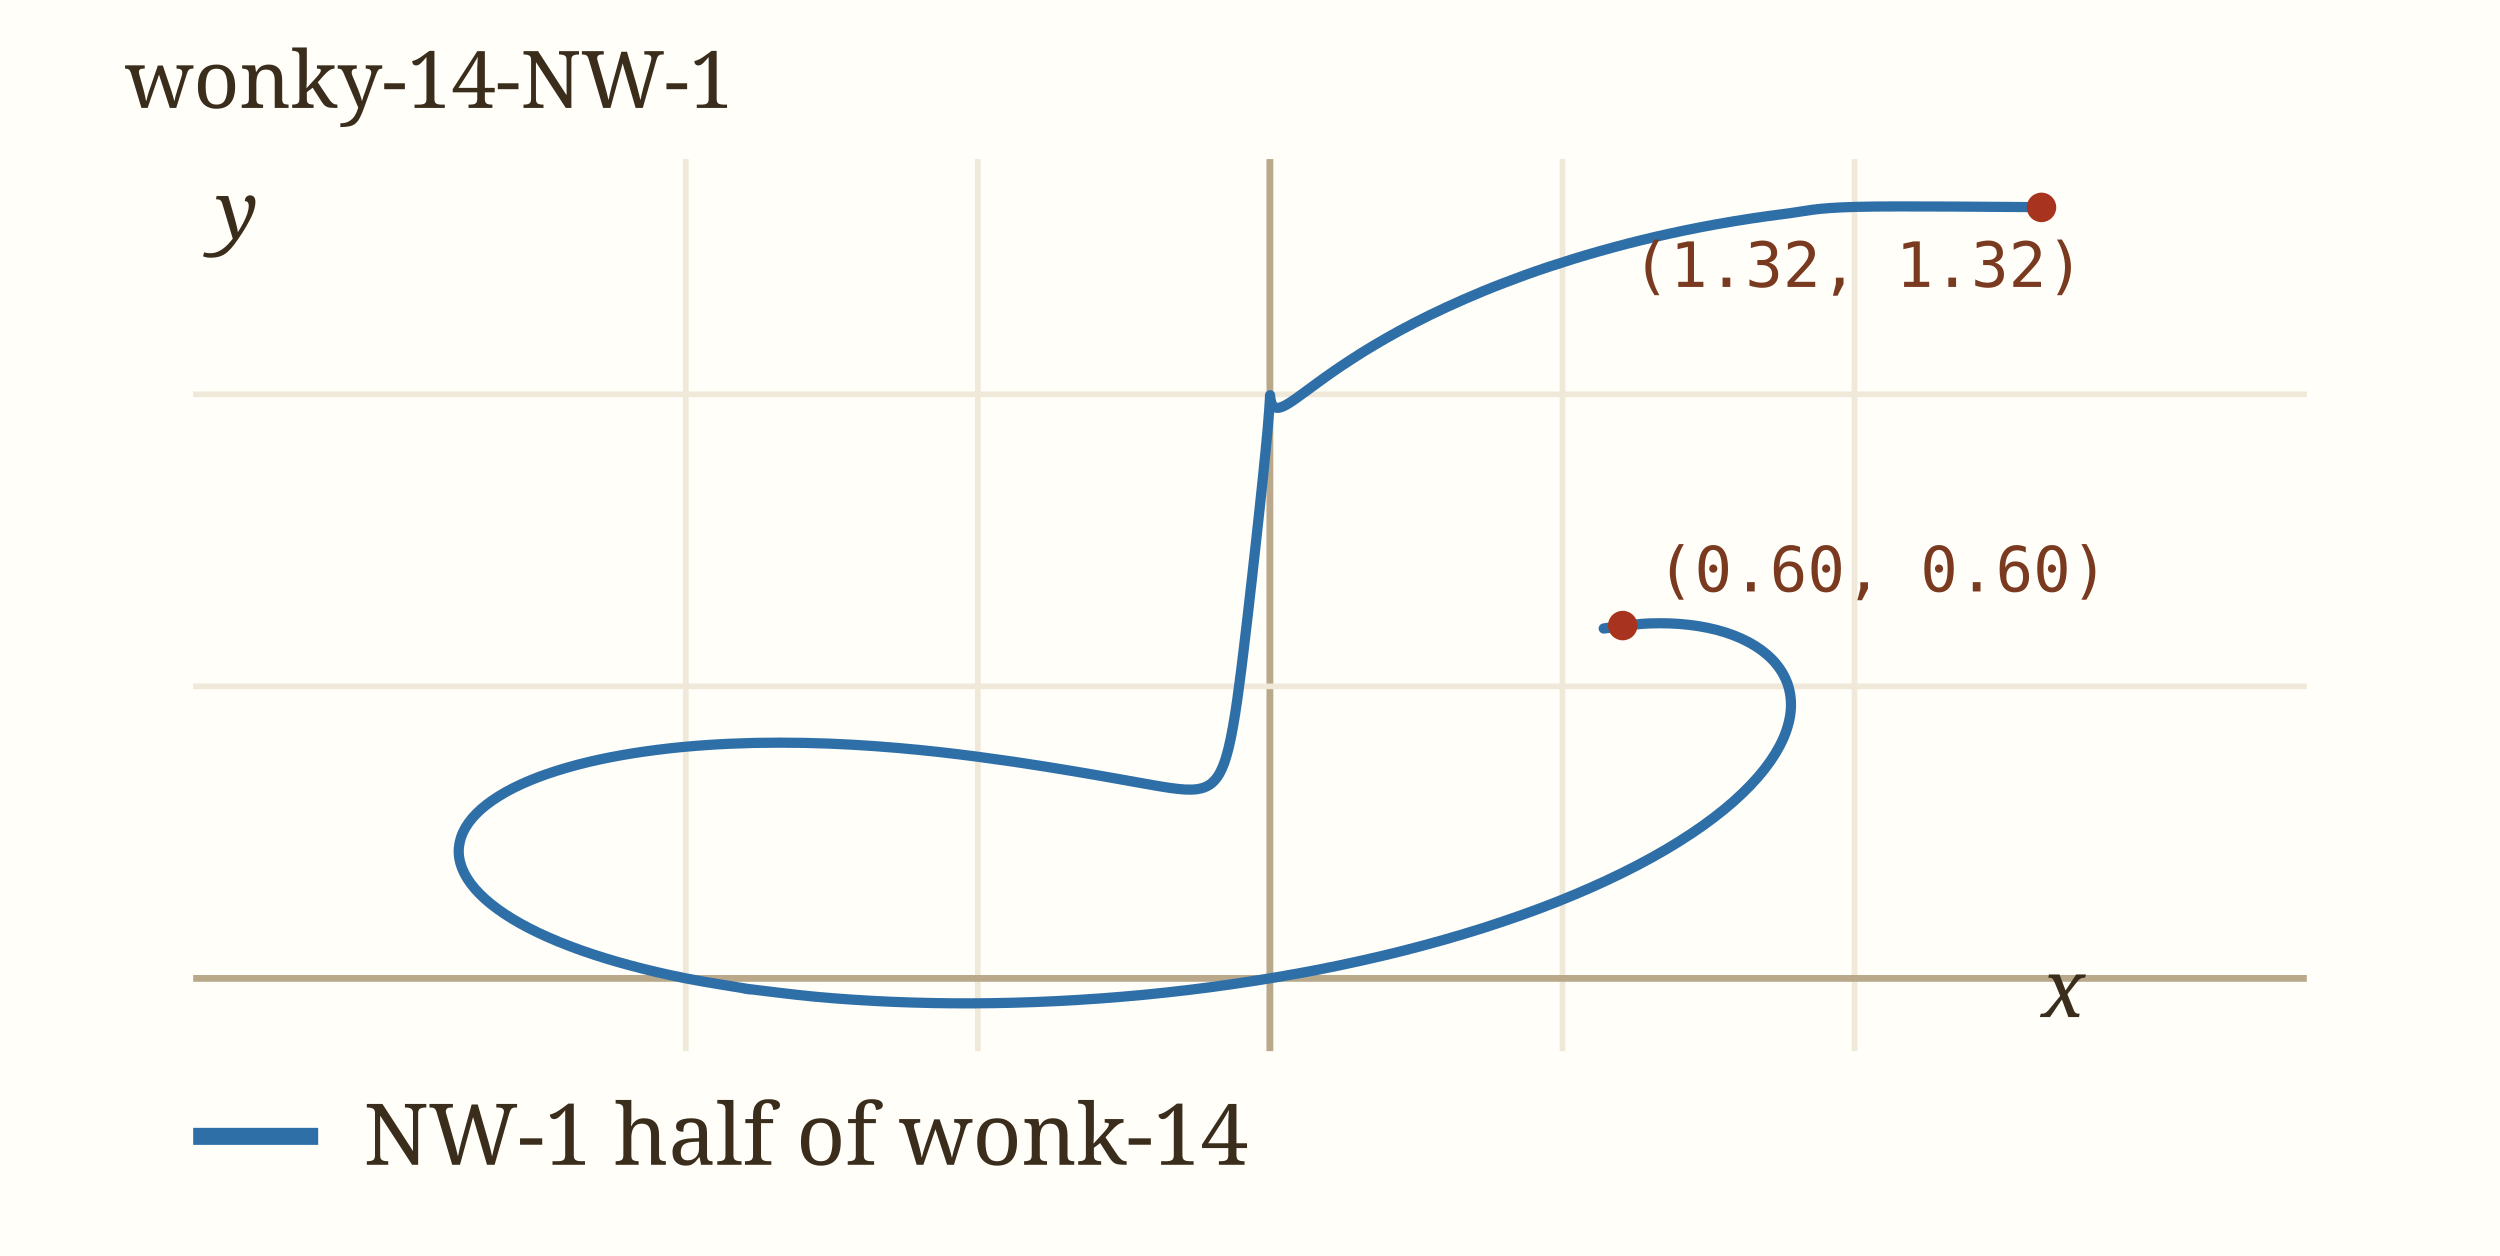
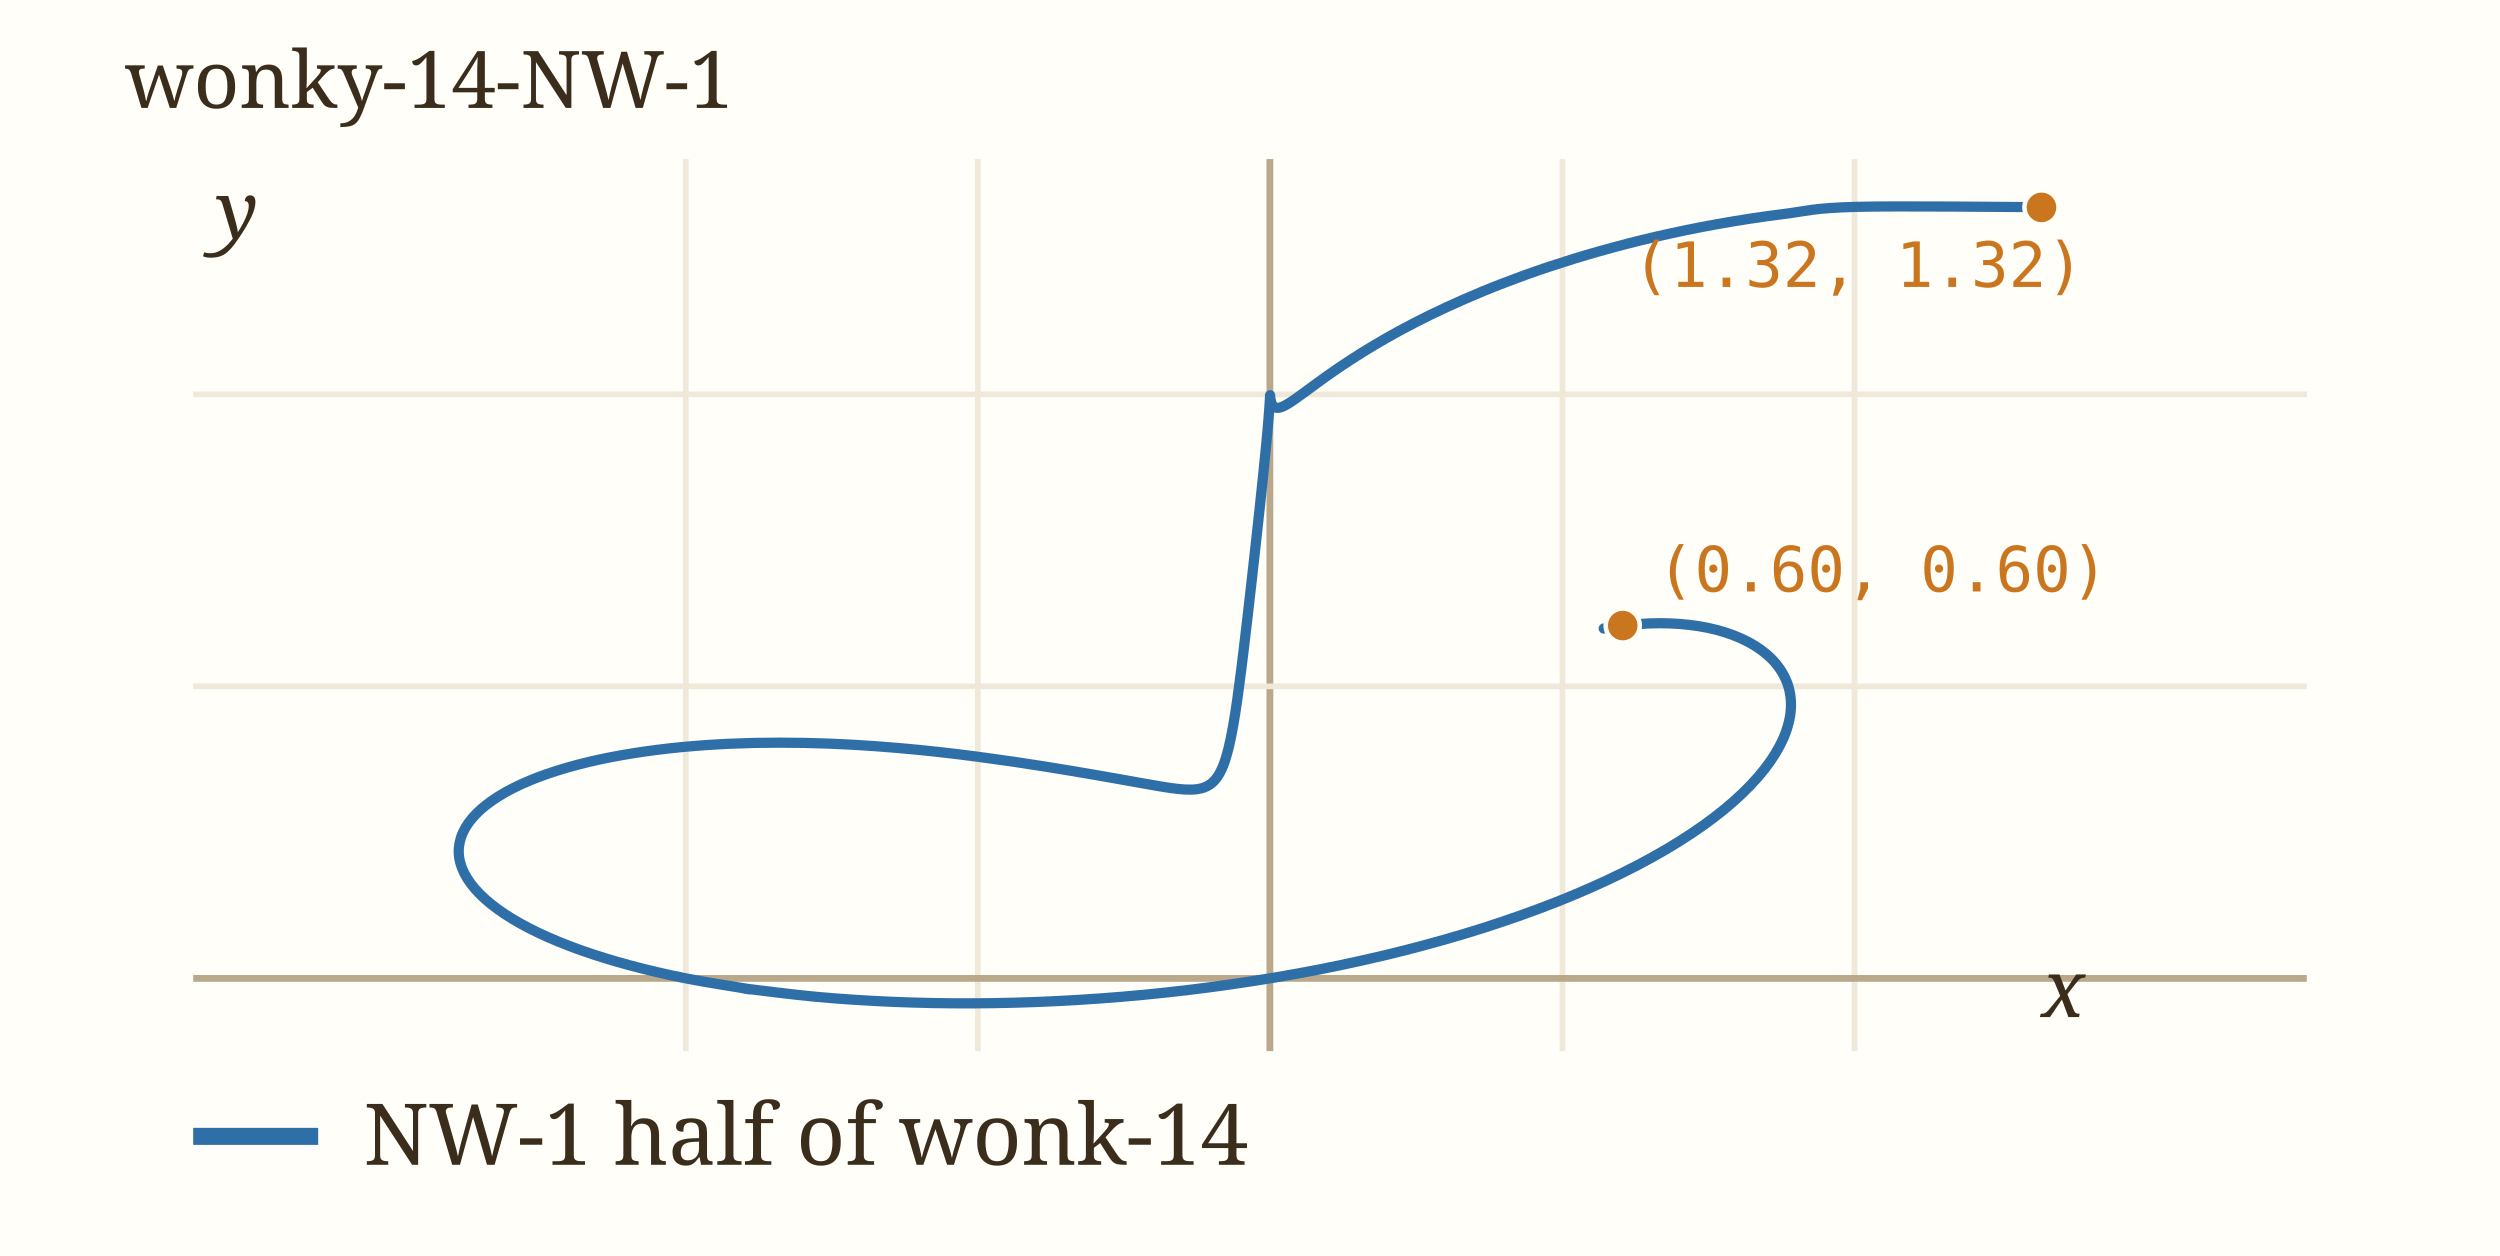
<svg xmlns="http://www.w3.org/2000/svg" viewBox="0 0 440 221" width="440" height="221" role="img" aria-label="wonky-14-NW-1" data-panel="wonky-14-NW-1">
  <rect x="0" y="0" width="440" height="221" fill="#fffef9" />
  <clipPath id="clip-wonky-14-NW-1">
    <rect x="34" y="28" width="372" height="157" />
  </clipPath>
  <g clip-path="url(#clip-wonky-14-NW-1)">
    <line x1="120.7" x2="120.7" y1="28" y2="185" stroke="#f0e8d8" stroke-width="1" />
    <text x="120.7" y="199.0" font-family="ui-monospace, Menlo, monospace" font-size="11" fill="#9c8a6a" text-anchor="middle">-1</text>
    <line x1="172.1" x2="172.1" y1="28" y2="185" stroke="#f0e8d8" stroke-width="1" />
    <text x="172.1" y="199.0" font-family="ui-monospace, Menlo, monospace" font-size="11" fill="#9c8a6a" text-anchor="middle">-0.5</text>
    <line x1="223.5" x2="223.5" y1="28" y2="185" stroke="#b9a98a" stroke-width="1.2" />
    <line x1="275.0" x2="275.0" y1="28" y2="185" stroke="#f0e8d8" stroke-width="1" />
    <text x="275.0" y="199.0" font-family="ui-monospace, Menlo, monospace" font-size="11" fill="#9c8a6a" text-anchor="middle">0.5</text>
    <line x1="326.4" x2="326.4" y1="28" y2="185" stroke="#f0e8d8" stroke-width="1" />
    <text x="326.4" y="199.0" font-family="ui-monospace, Menlo, monospace" font-size="11" fill="#9c8a6a" text-anchor="middle">1</text>
    <line x1="34" x2="406" y1="172.2" y2="172.2" stroke="#b9a98a" stroke-width="1.2" />
    <line x1="34" x2="406" y1="120.8" y2="120.8" stroke="#f0e8d8" stroke-width="1" />
    <text x="28.0" y="124.8" font-family="ui-monospace, Menlo, monospace" font-size="11" fill="#9c8a6a" text-anchor="end">0.5</text>
    <line x1="34" x2="406" y1="69.4" y2="69.4" stroke="#f0e8d8" stroke-width="1" />
    <text x="28.0" y="73.4" font-family="ui-monospace, Menlo, monospace" font-size="11" fill="#9c8a6a" text-anchor="end">1</text>
    <path d="M359.26,36.46 C353.82,36.45 334.17,36.21 326.64,36.41 C319.10,36.61 318.11,37.14 314.05,37.65 C309.99,38.15 306.05,38.77 302.27,39.44 C298.50,40.11 294.86,40.88 291.40,41.67 C287.94,42.47 284.64,43.33 281.50,44.22 C278.37,45.10 275.40,46.03 272.59,46.96 C269.78,47.89 267.15,48.86 264.66,49.81 C262.17,50.76 259.85,51.73 257.67,52.68 C255.49,53.63 253.47,54.58 251.57,55.50 C249.68,56.43 247.93,57.34 246.30,58.22 C244.67,59.11 243.18,59.97 241.78,60.80 C240.39,61.62 239.13,62.42 237.96,63.18 C236.78,63.93 235.72,64.66 234.74,65.33 C233.76,66.00 232.89,66.64 232.08,67.22 C231.27,67.80 230.56,68.34 229.90,68.82 C229.25,69.30 228.67,69.73 228.15,70.09 C227.63,70.46 227.18,70.77 226.77,71.02 C226.36,71.27 226.01,71.45 225.70,71.58 C225.39,71.71 225.13,71.77 224.90,71.79 C224.67,71.80 224.49,71.75 224.33,71.66 C224.17,71.58 224.05,71.43 223.94,71.27 C223.84,71.11 223.77,70.90 223.71,70.70 C223.65,70.50 223.61,70.26 223.58,70.08 C223.56,69.89 223.55,69.69 223.54,69.56 C223.53,69.44 223.53,69.34 223.53,69.35 C223.53,69.36 223.53,69.42 223.53,69.63 C223.52,69.84 223.51,70.13 223.48,70.59 C223.45,71.05 223.42,71.63 223.36,72.39 C223.30,73.15 223.23,74.06 223.14,75.15 C223.04,76.23 222.93,77.48 222.79,78.89 C222.66,80.30 222.50,81.88 222.32,83.58 C222.15,85.29 221.95,87.16 221.74,89.10 C221.53,91.05 221.31,93.14 221.07,95.25 C220.84,97.36 220.59,99.57 220.35,101.75 C220.10,103.94 219.85,106.18 219.60,108.33 C219.35,110.48 219.10,112.65 218.85,114.68 C218.60,116.71 218.36,118.70 218.11,120.53 C217.87,122.36 217.63,124.10 217.38,125.67 C217.13,127.24 216.88,128.68 216.61,129.96 C216.35,131.24 216.07,132.37 215.77,133.34 C215.47,134.32 215.15,135.14 214.79,135.83 C214.44,136.52 214.05,137.06 213.62,137.50 C213.19,137.94 212.73,138.25 212.20,138.48 C211.68,138.72 211.12,138.84 210.50,138.92 C209.88,138.99 209.20,138.98 208.47,138.95 C207.74,138.91 206.96,138.81 206.12,138.70 C205.27,138.59 204.37,138.43 203.41,138.27 C202.45,138.11 201.43,137.92 200.35,137.73 C199.26,137.54 198.12,137.33 196.89,137.11 C195.67,136.89 194.39,136.66 193.02,136.43 C191.64,136.19 190.20,135.94 188.66,135.69 C187.12,135.43 185.50,135.16 183.77,134.89 C182.05,134.62 180.23,134.33 178.29,134.05 C176.36,133.77 174.32,133.48 172.18,133.20 C170.03,132.92 167.77,132.63 165.41,132.37 C163.04,132.11 160.56,131.85 158.00,131.64 C155.44,131.42 152.76,131.22 150.03,131.07 C147.29,130.92 144.45,130.80 141.60,130.75 C138.74,130.70 135.80,130.69 132.88,130.75 C129.96,130.82 126.98,130.94 124.08,131.15 C121.17,131.36 118.25,131.63 115.44,132.00 C112.63,132.36 109.85,132.80 107.23,133.32 C104.61,133.84 102.07,134.44 99.72,135.13 C97.38,135.81 95.16,136.57 93.17,137.40 C91.19,138.23 89.37,139.14 87.82,140.11 C86.27,141.07 84.92,142.11 83.86,143.18 C82.81,144.25 81.99,145.38 81.47,146.53 C80.95,147.68 80.70,148.88 80.74,150.08 C80.78,151.27 81.11,152.50 81.73,153.71 C82.35,154.93 83.26,156.15 84.44,157.34 C85.63,158.54 87.10,159.72 88.83,160.87 C90.55,162.01 92.56,163.13 94.79,164.19 C97.02,165.25 99.52,166.27 102.20,167.23 C104.89,168.18 107.81,169.09 110.90,169.91 C113.98,170.74 117.24,171.50 120.69,172.19 C124.15,172.88 129.80,173.74 131.62,174.05 C133.44,174.36 129.60,173.81 131.62,174.05 C133.65,174.28 139.54,175.07 143.78,175.45 C148.01,175.83 152.45,176.13 157.02,176.32 C161.59,176.51 166.34,176.61 171.18,176.59 C176.02,176.57 181.02,176.44 186.05,176.19 C191.08,175.94 196.23,175.57 201.36,175.08 C206.50,174.58 211.71,173.97 216.84,173.22 C221.98,172.48 227.15,171.61 232.18,170.63 C237.21,169.64 242.22,168.53 247.04,167.31 C251.86,166.09 256.60,164.74 261.10,163.31 C265.60,161.87 269.97,160.32 274.05,158.71 C278.13,157.09 282.01,155.37 285.58,153.61 C289.14,151.86 292.47,150.01 295.44,148.15 C298.42,146.30 301.10,144.38 303.43,142.48 C305.76,140.58 307.76,138.64 309.40,136.76 C311.05,134.87 312.34,132.98 313.28,131.17 C314.23,129.36 314.81,127.57 315.07,125.89 C315.33,124.22 315.23,122.60 314.84,121.11 C314.44,119.63 313.71,118.24 312.72,117.00 C311.74,115.76 310.43,114.64 308.92,113.69 C307.42,112.75 305.63,111.94 303.70,111.32 C301.76,110.70 299.59,110.24 297.33,109.98 C295.06,109.71 292.60,109.63 290.11,109.73 C287.61,109.84 283.10,110.55 282.35,110.61 C281.60,110.68 285.07,110.20 285.61,110.11" fill="none" stroke="#2f6fa8" stroke-width="1.8" stroke-linecap="round" data-path="wonky-14-NW-1" />
-     <circle cx="285.6" cy="110.1" r="2.6" fill="#a8341f" />
-     <text x="291.6" y="104.1" font-family="ui-monospace, Menlo, monospace" font-size="11" fill="#7a3a20">(0.60, 0.60)</text>
-     <circle cx="359.3" cy="36.5" r="2.6" fill="#a8341f" />
-     <text x="287.3" y="50.5" font-family="ui-monospace, Menlo, monospace" font-size="11" fill="#7a3a20">(1.32, 1.32)</text>
+     <circle cx="285.6" cy="110.1" r="3" fill="#c9761f" stroke="#fffef9" stroke-width="0.8" />
+     <text x="291.6" y="104.1" font-family="ui-monospace, Menlo, monospace" font-size="11" fill="#c9761f">(0.60, 0.60)</text>
+     <circle cx="359.3" cy="36.5" r="3" fill="#c9761f" stroke="#fffef9" stroke-width="0.8" />
+     <text x="287.3" y="50.5" font-family="ui-monospace, Menlo, monospace" font-size="11" fill="#c9761f">(1.32, 1.32)</text>
  </g>
  <text x="359.3" y="179.0" font-family="Georgia, serif" font-size="14" font-style="italic" fill="#3b2d1c">x</text>
  <text x="38.0" y="42.0" font-family="Georgia, serif" font-size="14" font-style="italic" fill="#3b2d1c">y</text>
  <text x="22" y="19" font-family="Georgia, serif" font-size="14" fill="#3b2d1c">wonky-14-NW-1</text>
  <line x1="34" x2="56" y1="200" y2="200" stroke="#2f6fa8" stroke-width="3" />
  <text x="64" y="205" font-family="Georgia, serif" font-size="15" fill="#3b2d1c">NW-1 half of wonk-14</text>
</svg>
